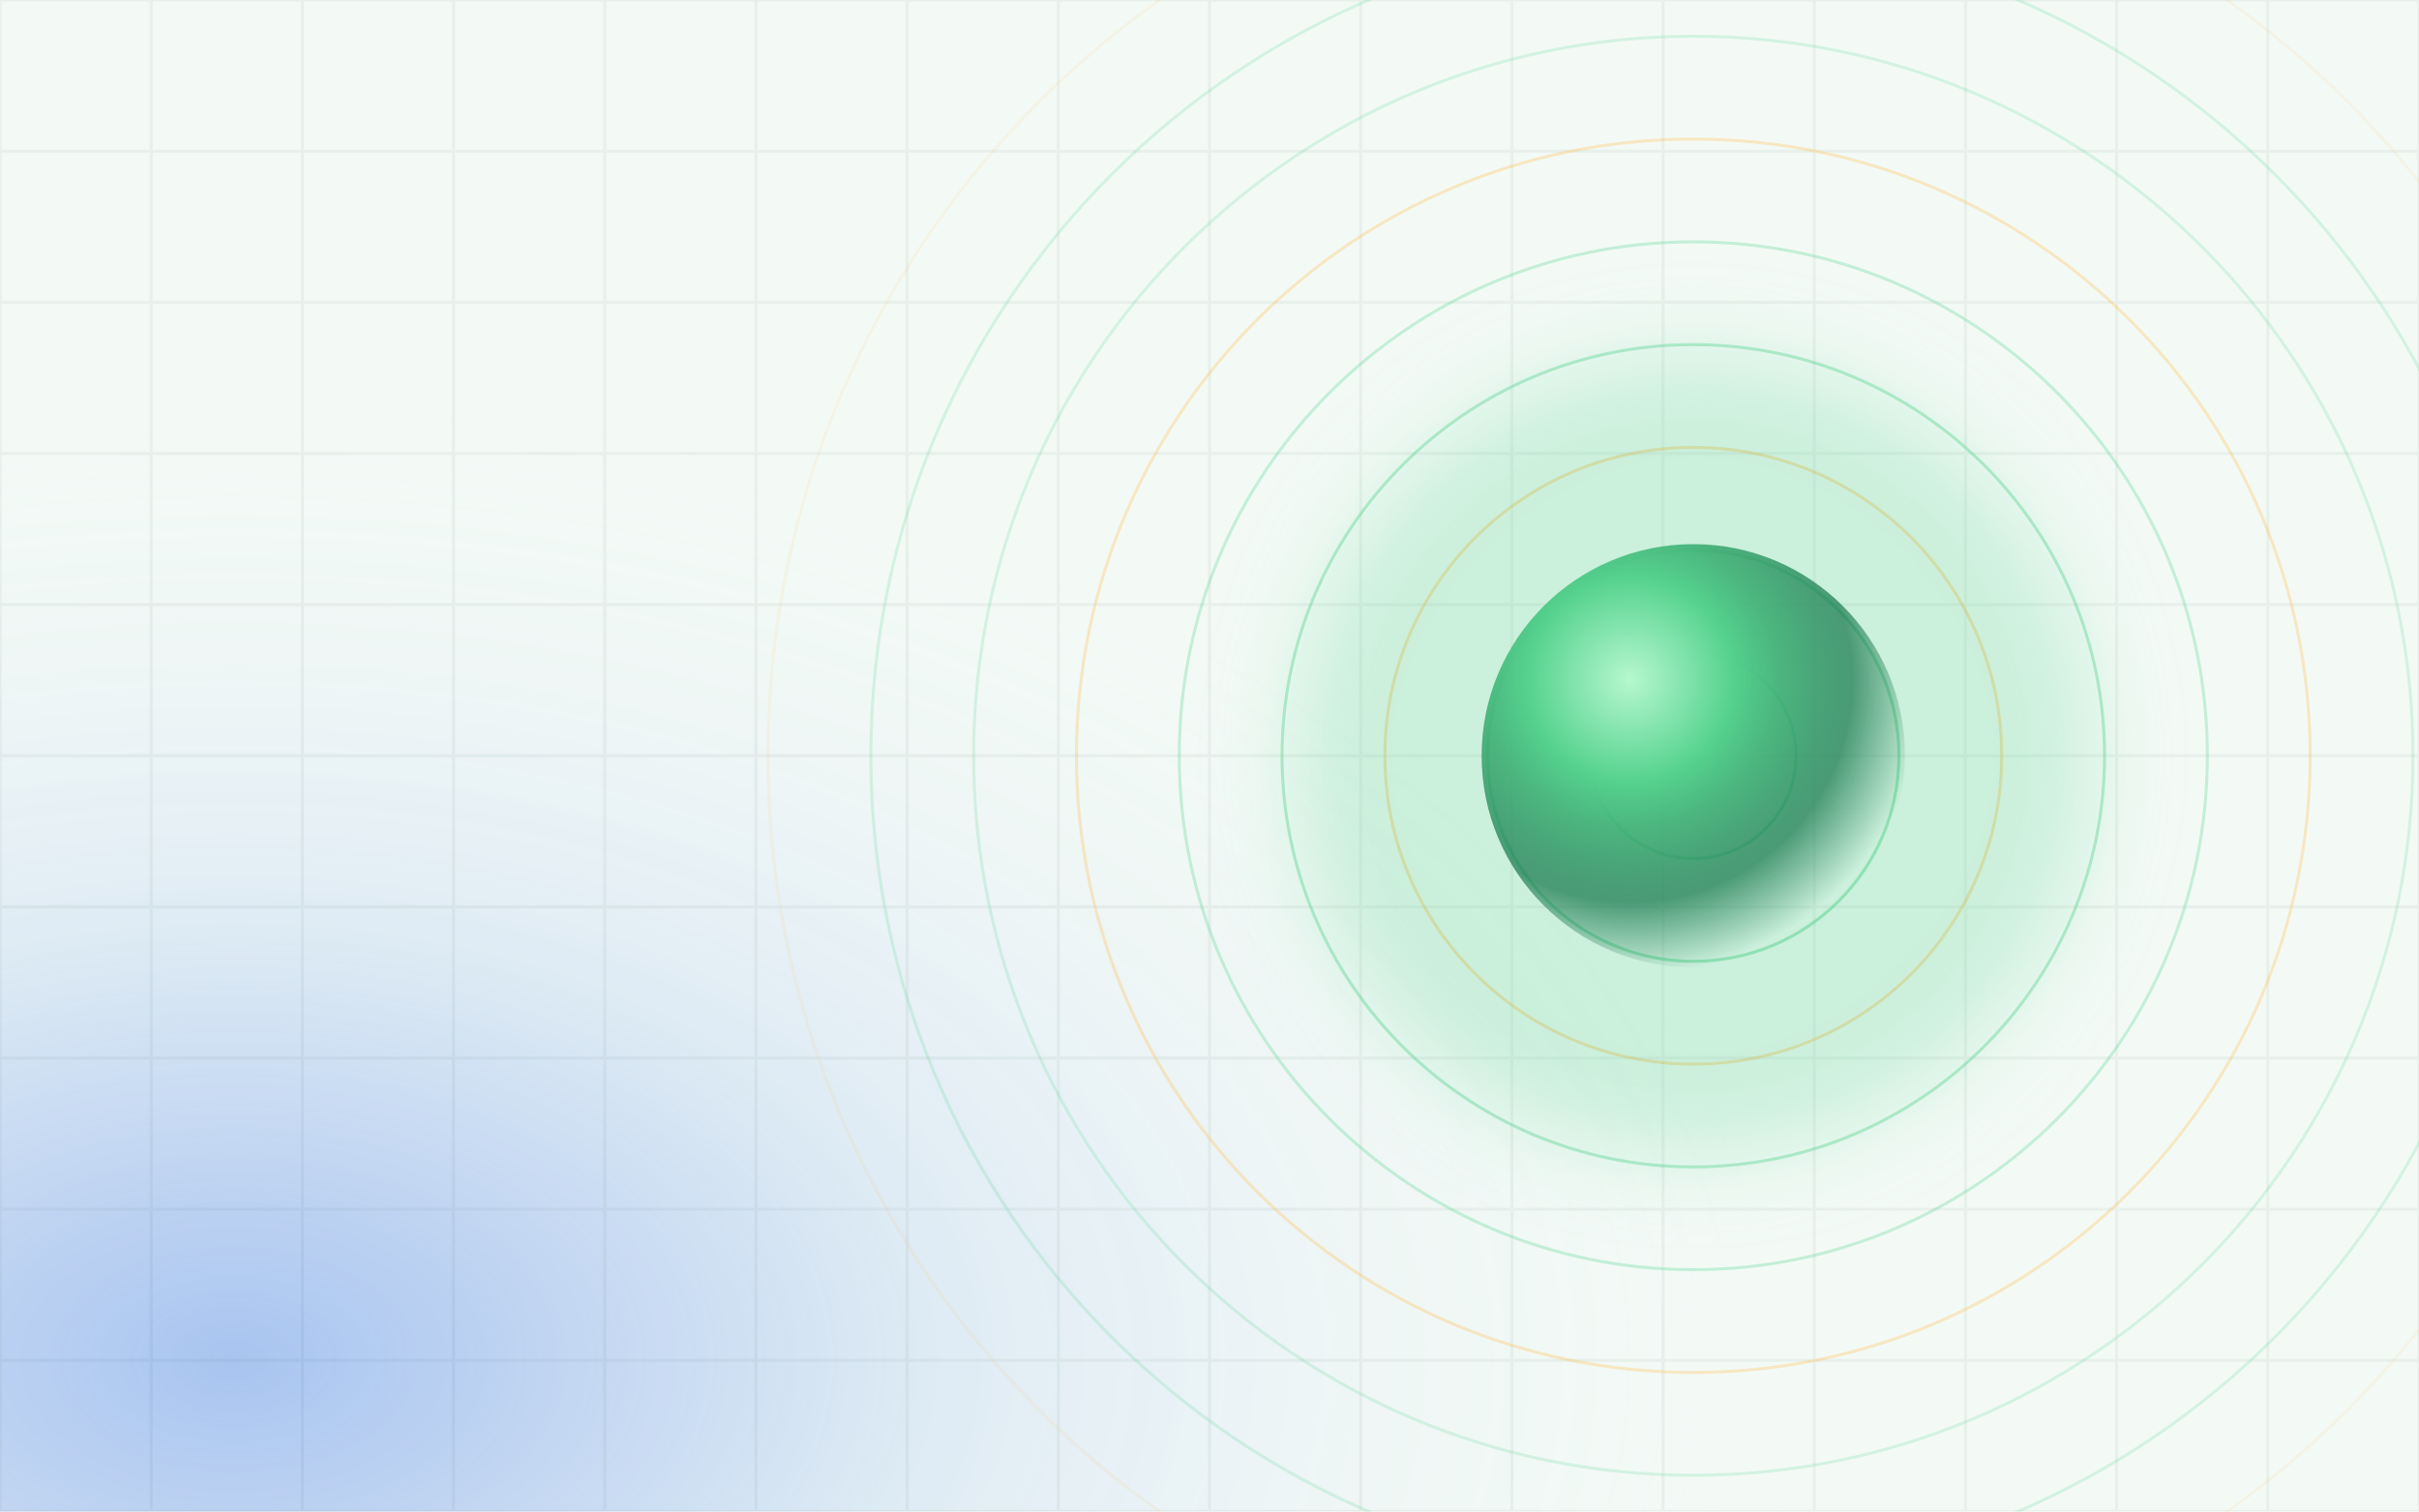
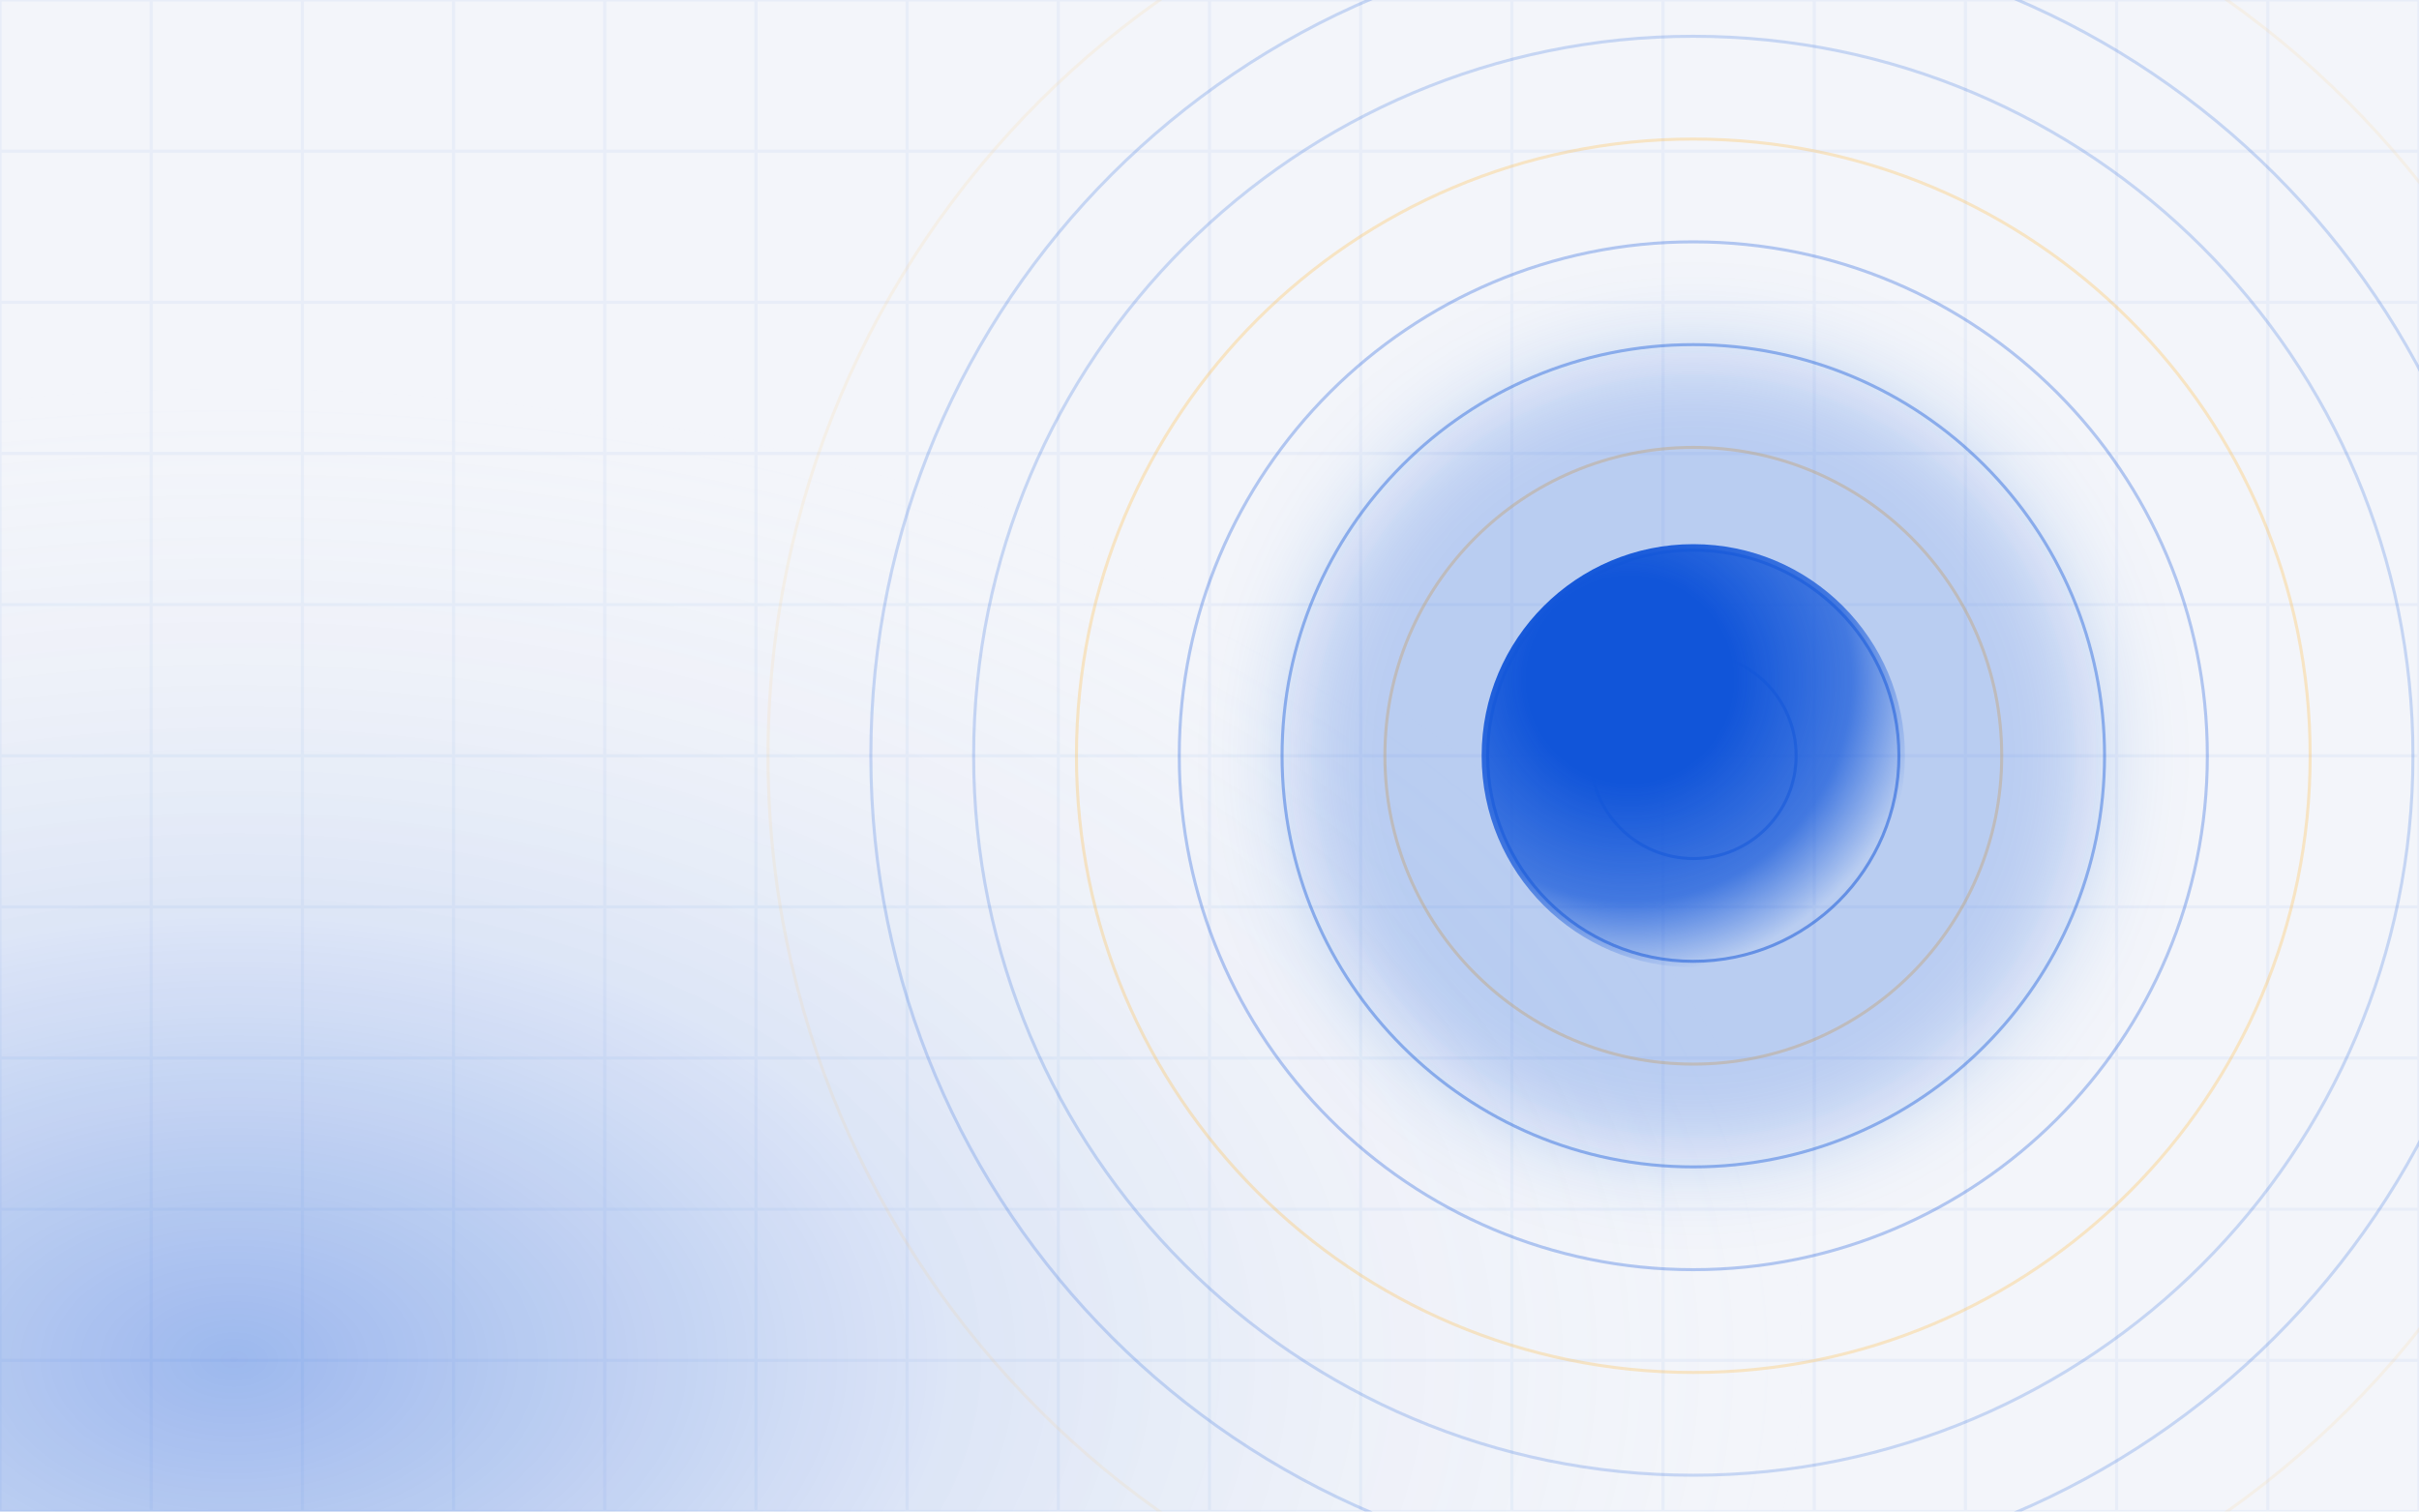
<svg xmlns="http://www.w3.org/2000/svg" viewBox="0 0 800 500" preserveAspectRatio="xMidYMid slice" role="img" aria-hidden="true">
  <defs>
    <radialGradient id="insight2-glow" cx="10%" cy="90%" r="65%">
-       <stop offset="0" stop-color="#2f6be6" stop-opacity=".38" />
-       <stop offset=".45" stop-color="#2f6be6" stop-opacity=".1" />
+       <stop offset="0" stop-color="#1155d9" stop-opacity=".38" />
+       <stop offset=".45" stop-color="#1155d9" stop-opacity=".1" />
      <stop offset="1" stop-color="#fff" stop-opacity="0" />
    </radialGradient>
    <radialGradient id="insight2-orb" cx="35%" cy="32%" r="70%">
-       <stop offset="0" stop-color="#b6f7cf" />
-       <stop offset=".35" stop-color="#55d28d" />
-       <stop offset=".75" stop-color="#13754a" stop-opacity=".7" />
-       <stop offset="1" stop-color="#13754a" stop-opacity="0" />
+       <stop offset="0" stop-color="#1155d9" />
+       <stop offset=".35" stop-color="#1155d9" />
+       <stop offset=".75" stop-color="#1155d9" stop-opacity=".7" />
+       <stop offset="1" stop-color="#1155d9" stop-opacity="0" />
    </radialGradient>
    <linearGradient id="insight2-line" x1="0" x2="1">
-       <stop offset="0" stop-color="#55d28d" stop-opacity="0" />
-       <stop offset=".5" stop-color="#2f6be6" stop-opacity=".8" />
-       <stop offset="1" stop-color="#55d28d" stop-opacity="0" />
+       <stop offset="0" stop-color="#1155d9" stop-opacity="0" />
+       <stop offset=".5" stop-color="#1155d9" stop-opacity=".8" />
+       <stop offset="1" stop-color="#1155d9" stop-opacity="0" />
    </linearGradient>
    <filter id="insight2-blur" x="-50%" y="-50%" width="200%" height="200%">
      <feGaussianBlur stdDeviation="14" />
    </filter>
  </defs>
-   <rect width="800" height="500" fill="#f3faf6" />
+   <rect width="800" height="500" fill="#f3f5fa" />
  <rect width="800" height="500" fill="url(#insight2-glow)" />
-   <path d="M0 0V500M50 0V500M100 0V500M150 0V500M200 0V500M250 0V500M300 0V500M350 0V500M400 0V500M450 0V500M500 0V500M550 0V500M600 0V500M650 0V500M700 0V500M750 0V500M800 0V500M0 0H800M0 50H800M0 100H800M0 150H800M0 200H800M0 250H800M0 300H800M0 350H800M0 400H800M0 450H800M0 500H800" stroke="#0e2a1c" stroke-opacity=".05" fill="none" />
-   <circle cx="560" cy="250" r="34" fill="none" stroke="#55d28d" stroke-opacity="0.5" stroke-width="1" />
-   <circle cx="560" cy="250" r="68" fill="none" stroke="#55d28d" stroke-opacity="0.5" stroke-width="1" />
+   <path d="M0 0V500M50 0V500M100 0V500M150 0V500M200 0V500M250 0V500M300 0V500M350 0V500M400 0V500M450 0V500M500 0V500M550 0V500M600 0V500M650 0V500M700 0V500M750 0V500M800 0V500M0 0H800M0 50H800M0 100H800M0 150H800M0 200H800M0 250H800M0 300H800M0 350H800M0 400H800M0 450H800M0 500H800" stroke="#1155d9" stroke-opacity=".05" fill="none" />
+   <circle cx="560" cy="250" r="34" fill="none" stroke="#1155d9" stroke-opacity="0.5" stroke-width="1" />
+   <circle cx="560" cy="250" r="68" fill="none" stroke="#1155d9" stroke-opacity="0.5" stroke-width="1" />
  <circle cx="560" cy="250" r="102" fill="none" stroke="#ffba49" stroke-opacity="0.4" stroke-width="1" />
-   <circle cx="560" cy="250" r="136" fill="none" stroke="#55d28d" stroke-opacity="0.4" stroke-width="1" />
-   <circle cx="560" cy="250" r="170" fill="none" stroke="#55d28d" stroke-opacity="0.3" stroke-width="1" />
+   <circle cx="560" cy="250" r="136" fill="none" stroke="#1155d9" stroke-opacity="0.4" stroke-width="1" />
+   <circle cx="560" cy="250" r="170" fill="none" stroke="#1155d9" stroke-opacity="0.3" stroke-width="1" />
  <circle cx="560" cy="250" r="204" fill="none" stroke="#ffba49" stroke-opacity="0.3" stroke-width="1" />
-   <circle cx="560" cy="250" r="238" fill="none" stroke="#55d28d" stroke-opacity="0.2" stroke-width="1" />
-   <circle cx="560" cy="250" r="272" fill="none" stroke="#55d28d" stroke-opacity="0.2" stroke-width="1" />
+   <circle cx="560" cy="250" r="238" fill="none" stroke="#1155d9" stroke-opacity="0.2" stroke-width="1" />
+   <circle cx="560" cy="250" r="272" fill="none" stroke="#1155d9" stroke-opacity="0.2" stroke-width="1" />
  <circle cx="560" cy="250" r="306" fill="none" stroke="#ffba49" stroke-opacity="0.1" stroke-width="1" />
-   <circle cx="560" cy="250" r="133" fill="#55d28d" opacity=".25" filter="url(#insight2-blur)" />
+   <circle cx="560" cy="250" r="133" fill="#1155d9" opacity=".25" filter="url(#insight2-blur)" />
  <circle cx="560" cy="250" r="70" fill="url(#insight2-orb)" />
</svg>
